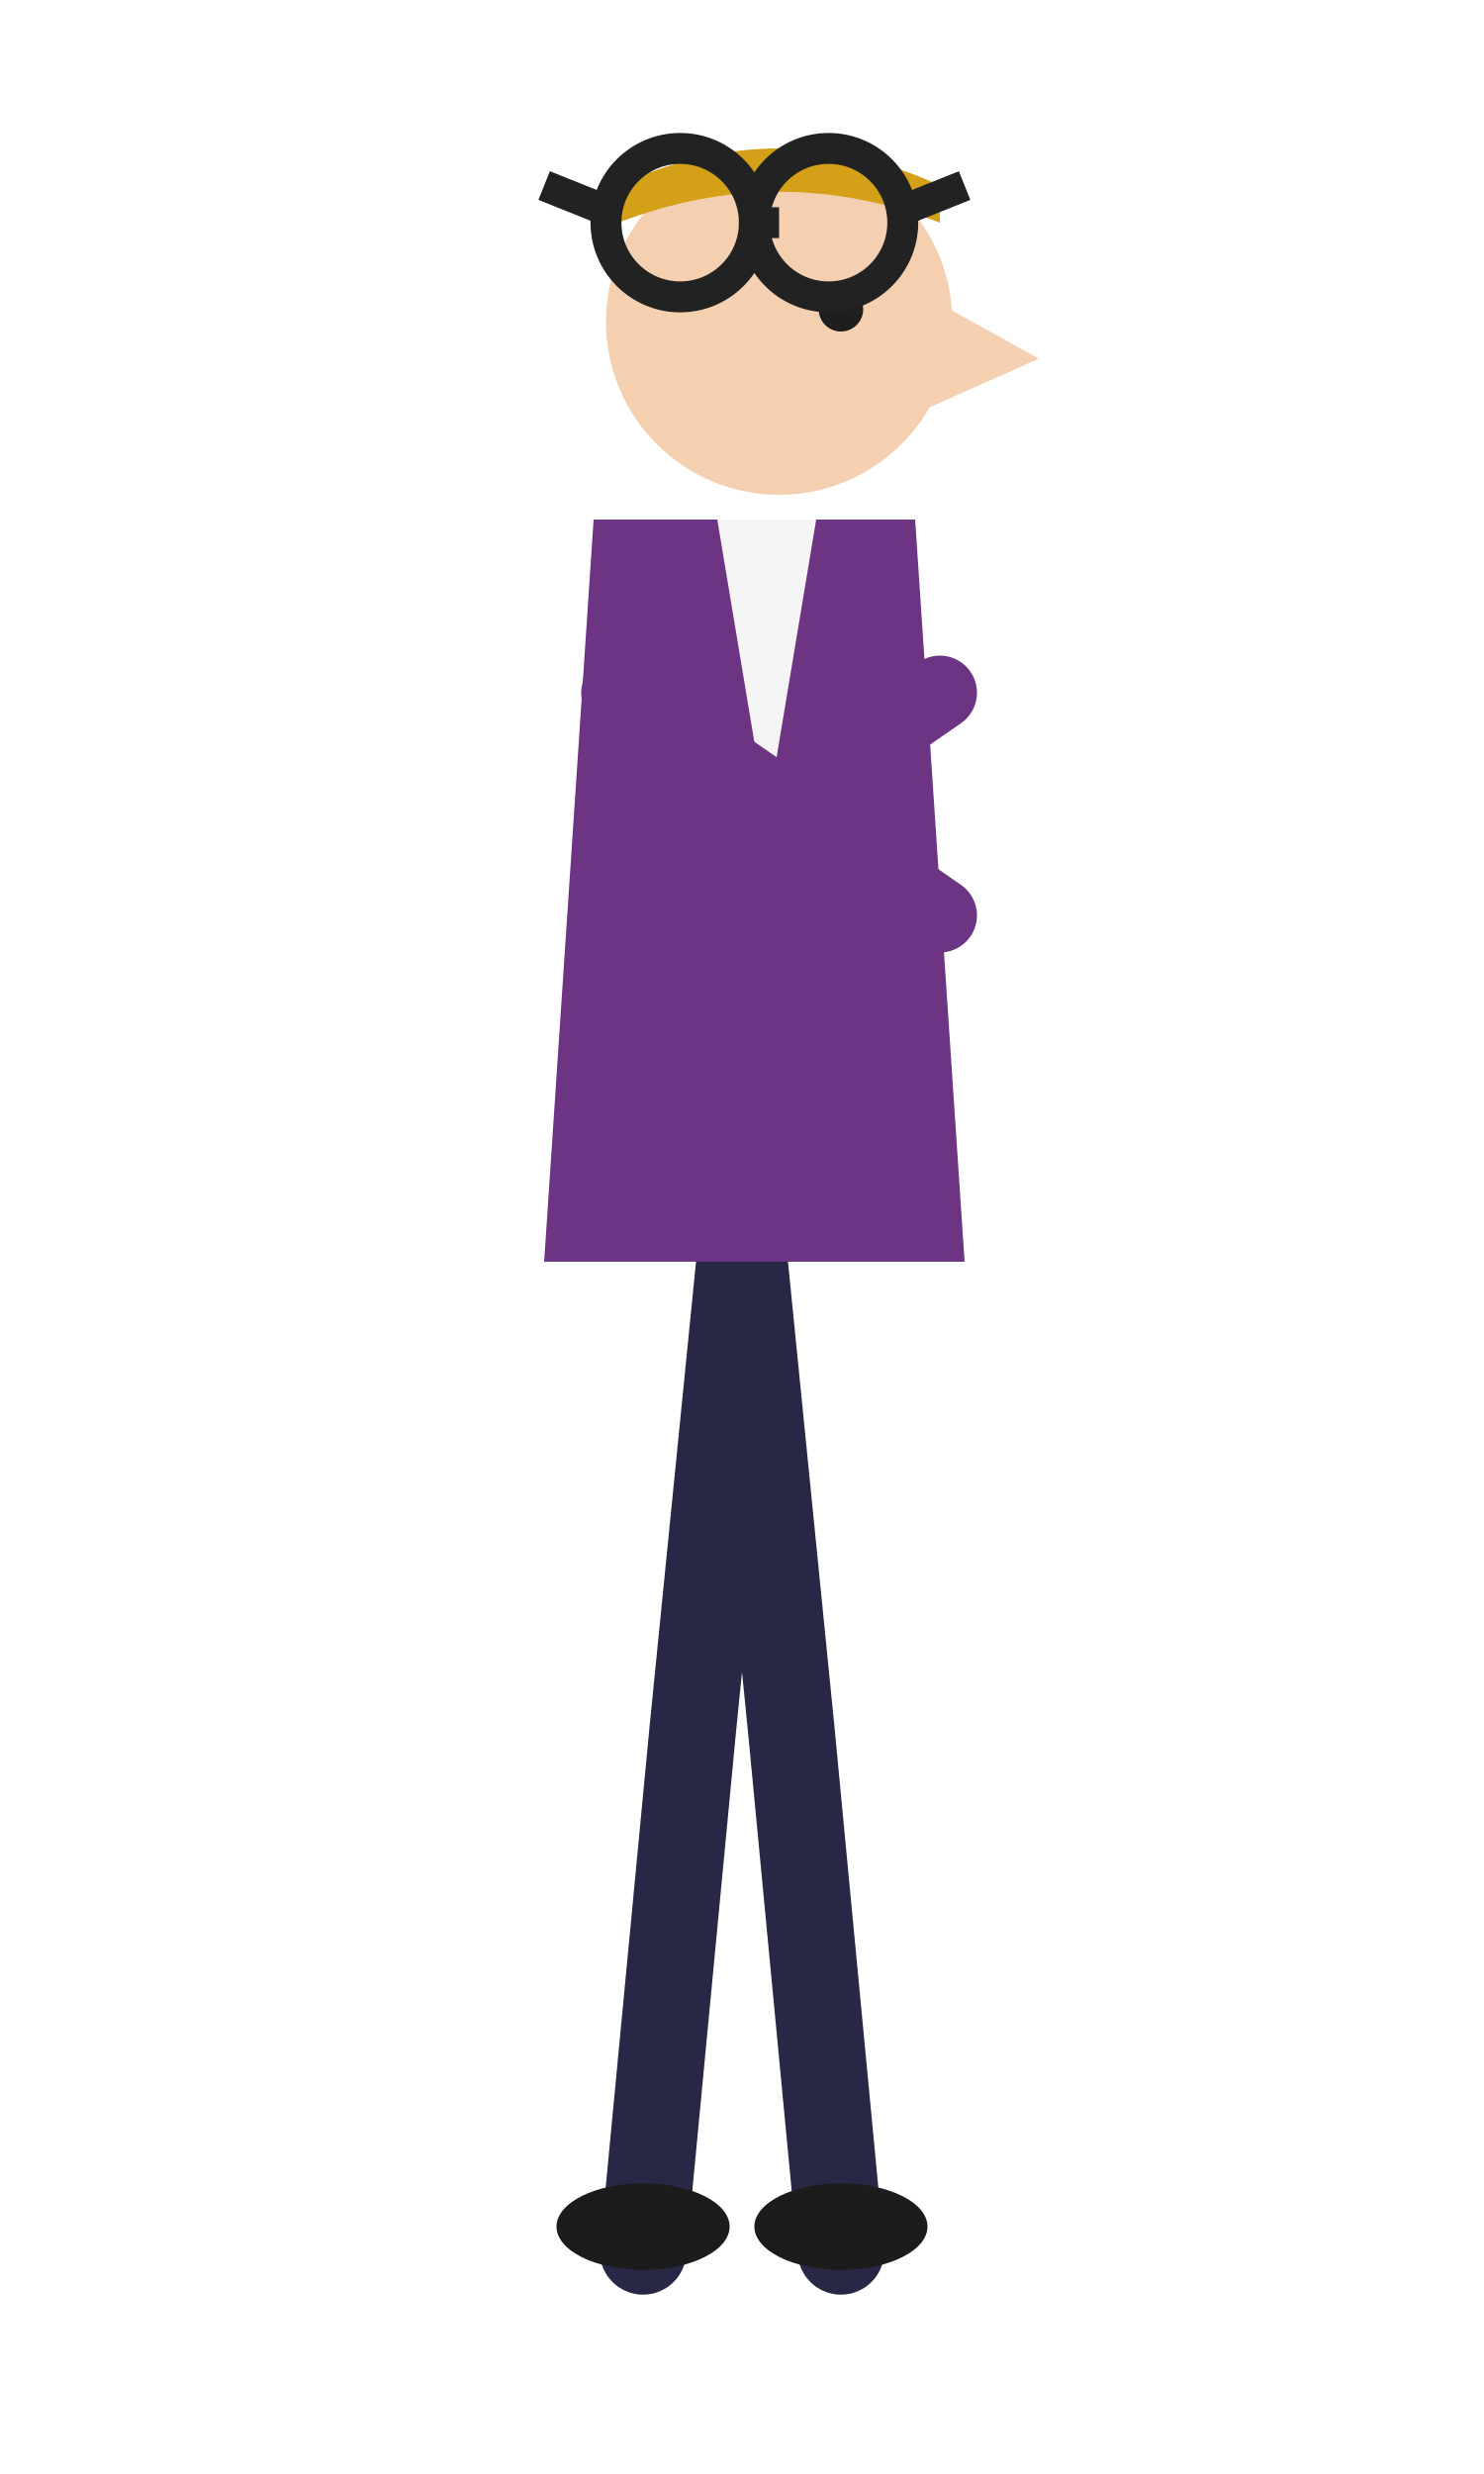
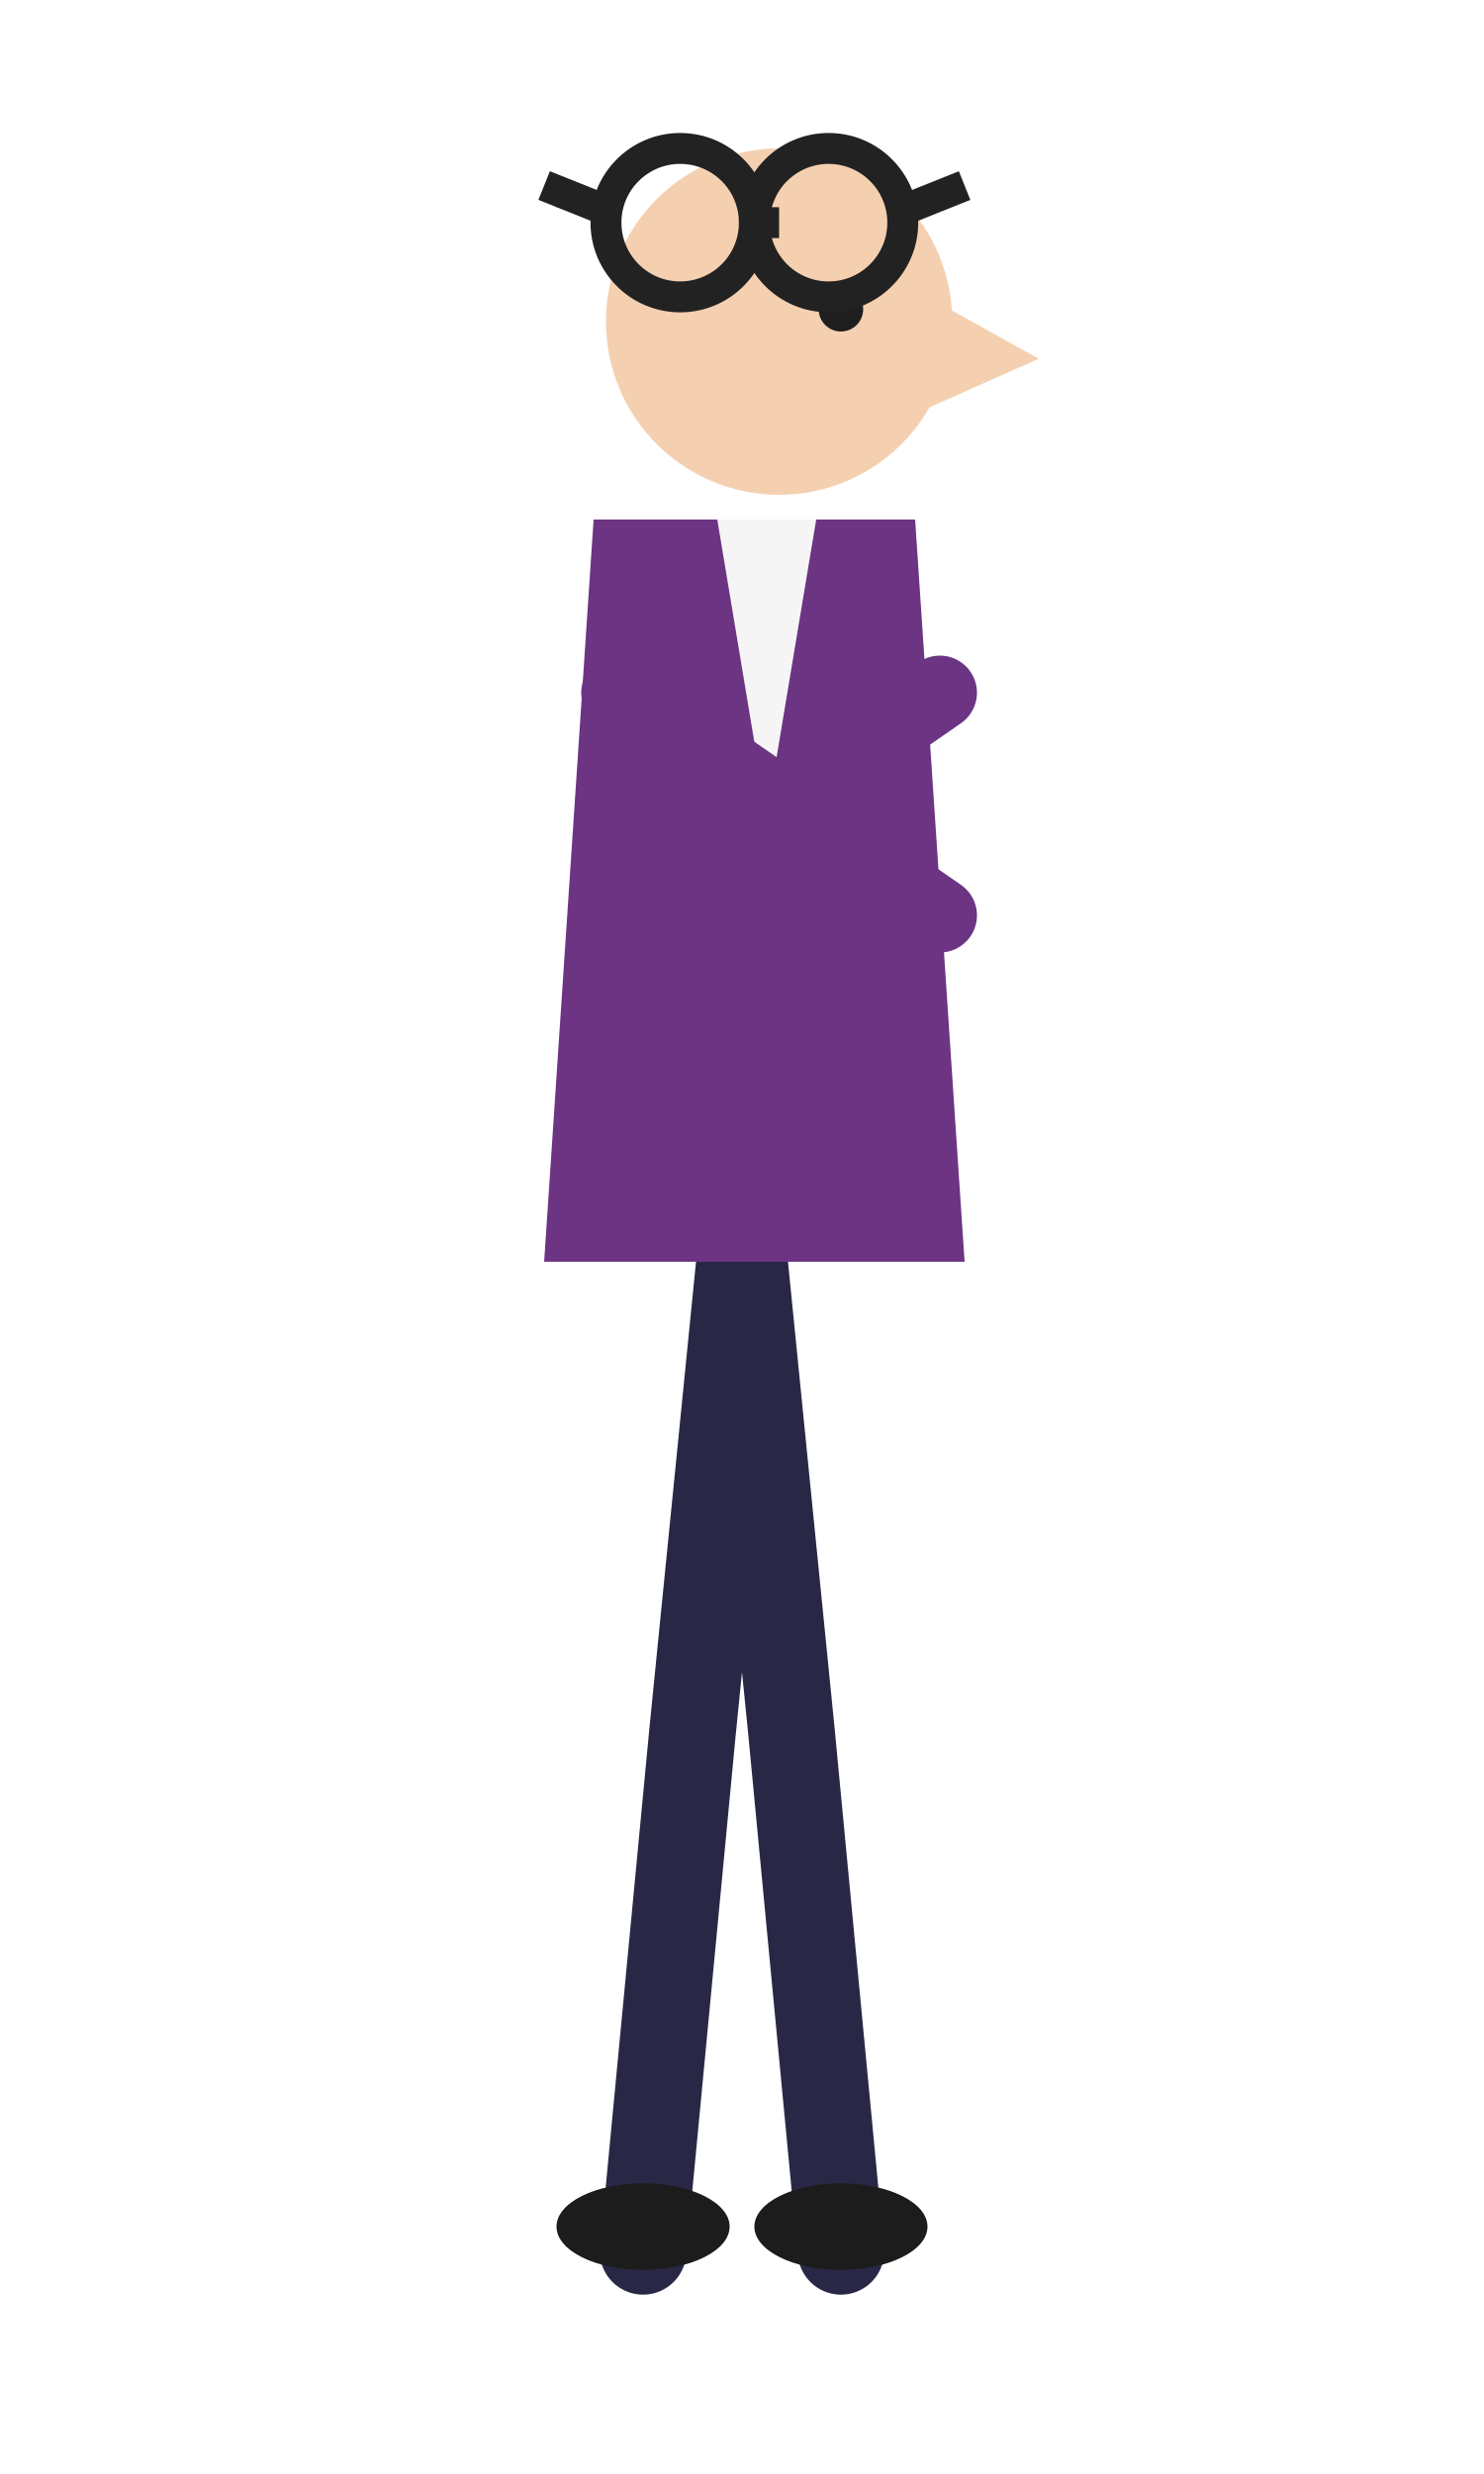
<svg xmlns="http://www.w3.org/2000/svg" viewBox="0 0 120 200" width="120" height="200">
  <g stroke="#282846" stroke-width="7" stroke-linecap="round" fill="none" stroke-linejoin="round">
    <path d="M60 100 L64 140 L68 182 M60 100 L56 140 L52 182" />
  </g>
  <ellipse cx="68" cy="180" rx="7" ry="3.5" fill="#1c1c1c" />
  <ellipse cx="52" cy="180" rx="7" ry="3.5" fill="#1c1c1c" />
  <path d="M48 42 L74 42 L78 102 L44 102 Z" fill="#6c3483" />
  <path d="M58 42 L66 42 L62 66 Z" fill="#f5f5f5" />
  <g stroke="#6c3483" stroke-width="6" stroke-linecap="round" fill="none">
    <path d="M50 56 L76 74 M50 74 L76 56" />
  </g>
  <circle cx="63" cy="26" r="14" fill="#f5d0b0" />
  <path d="M75 24 L84 29 L75 33 Z" fill="#f5d0b0" />
-   <path d="M50 15 Q63 9 76 15 L76 18 Q63 13 50 18 Z" fill="#d4a017" />
+   <path d="" fill="#d4a017" />
  <circle cx="68" cy="25" r="1.8" fill="#1e1e1e" />
  <g stroke="#222" stroke-width="2.5" fill="none">
    <circle cx="55" cy="18" r="6" />
    <circle cx="67" cy="18" r="6" />
    <path d="M61 18 L63 18 M49 17 L44 15 M73 17 L78 15" />
  </g>
</svg>
